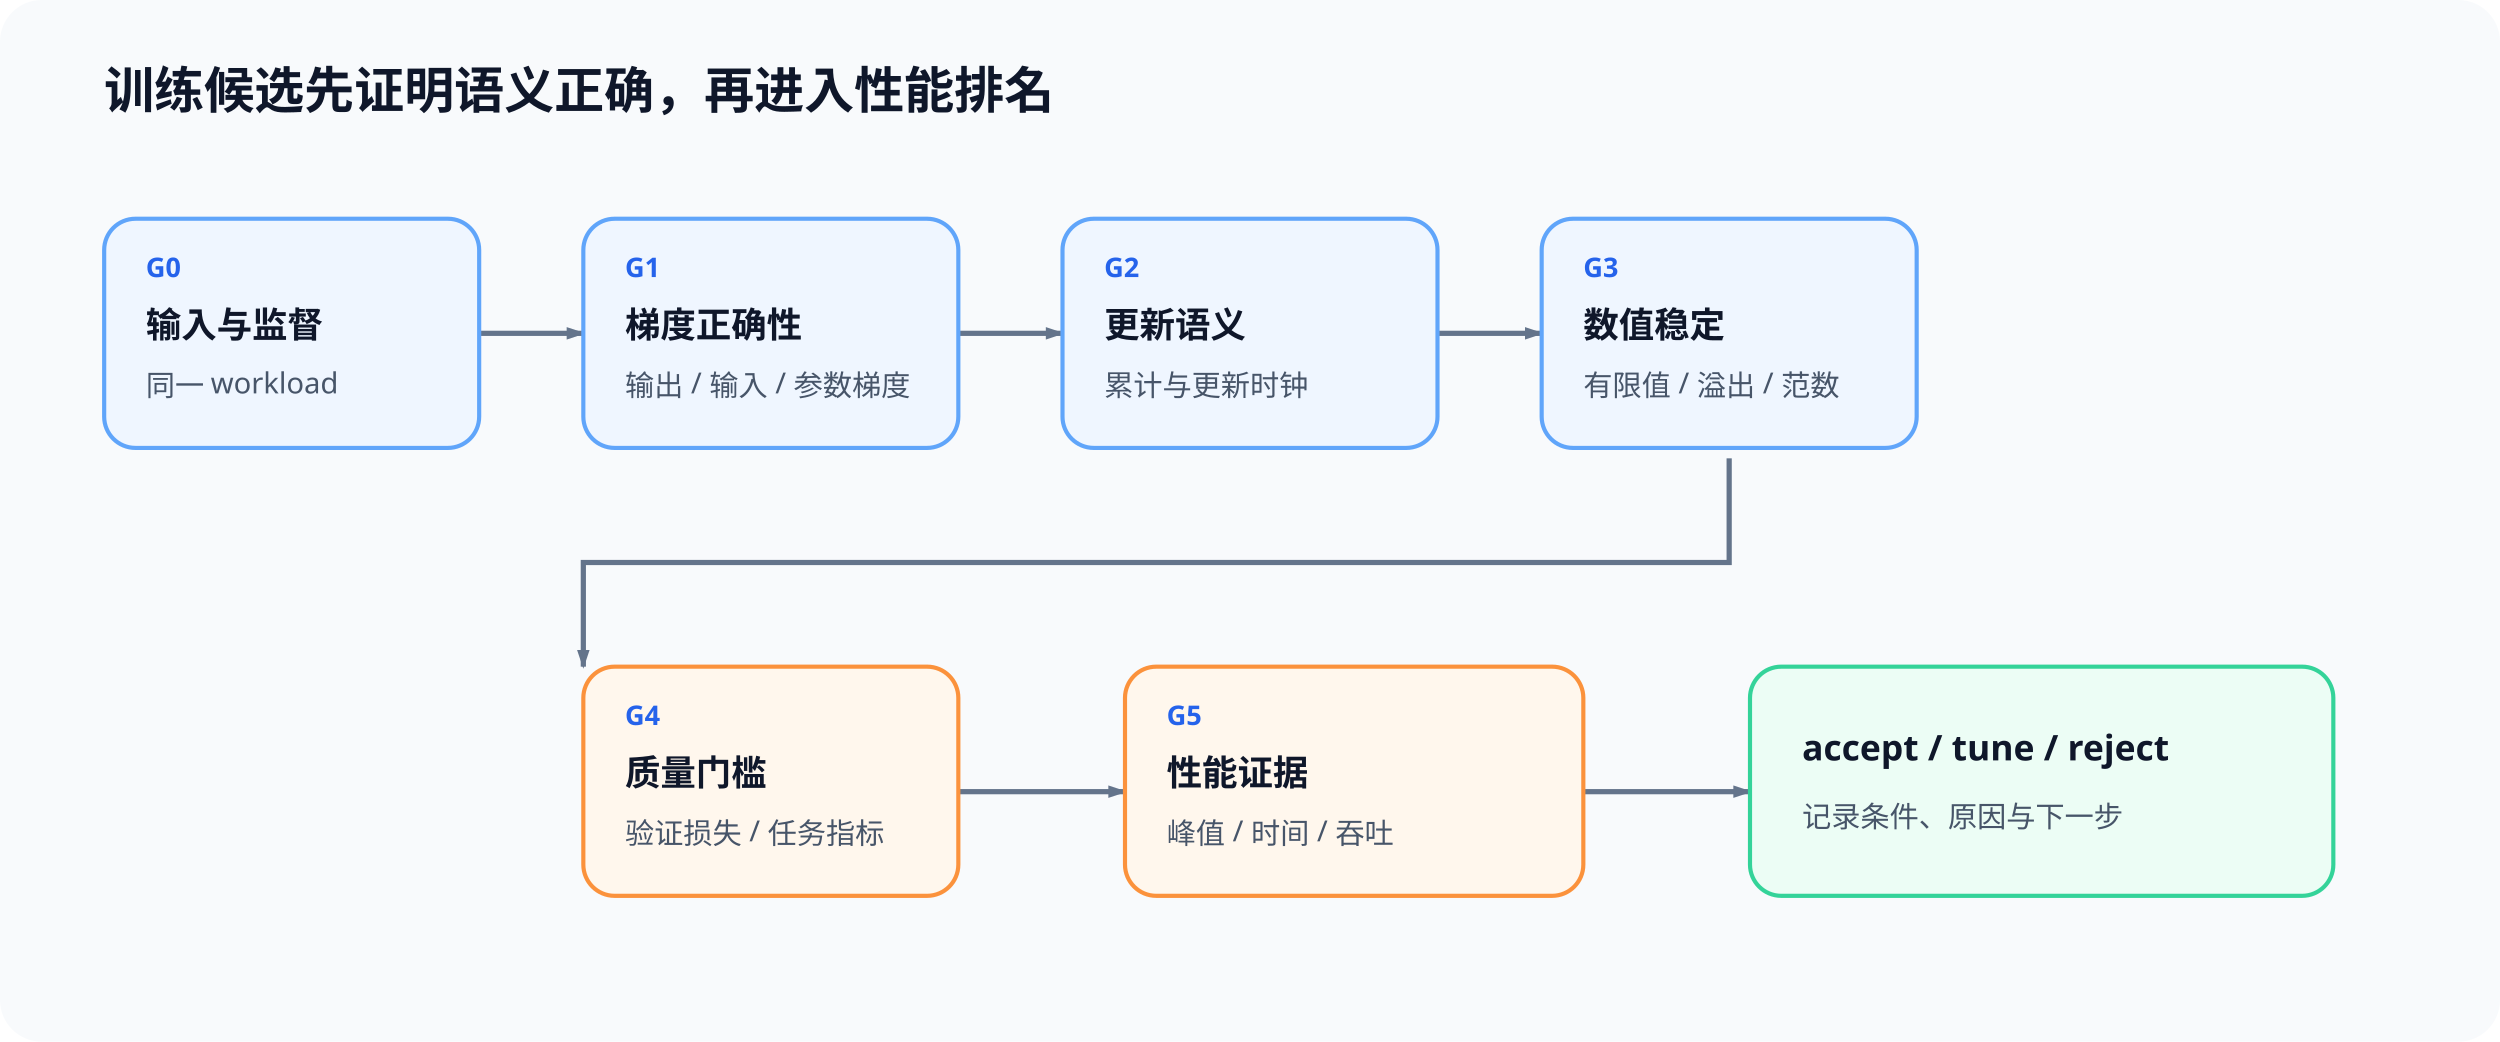
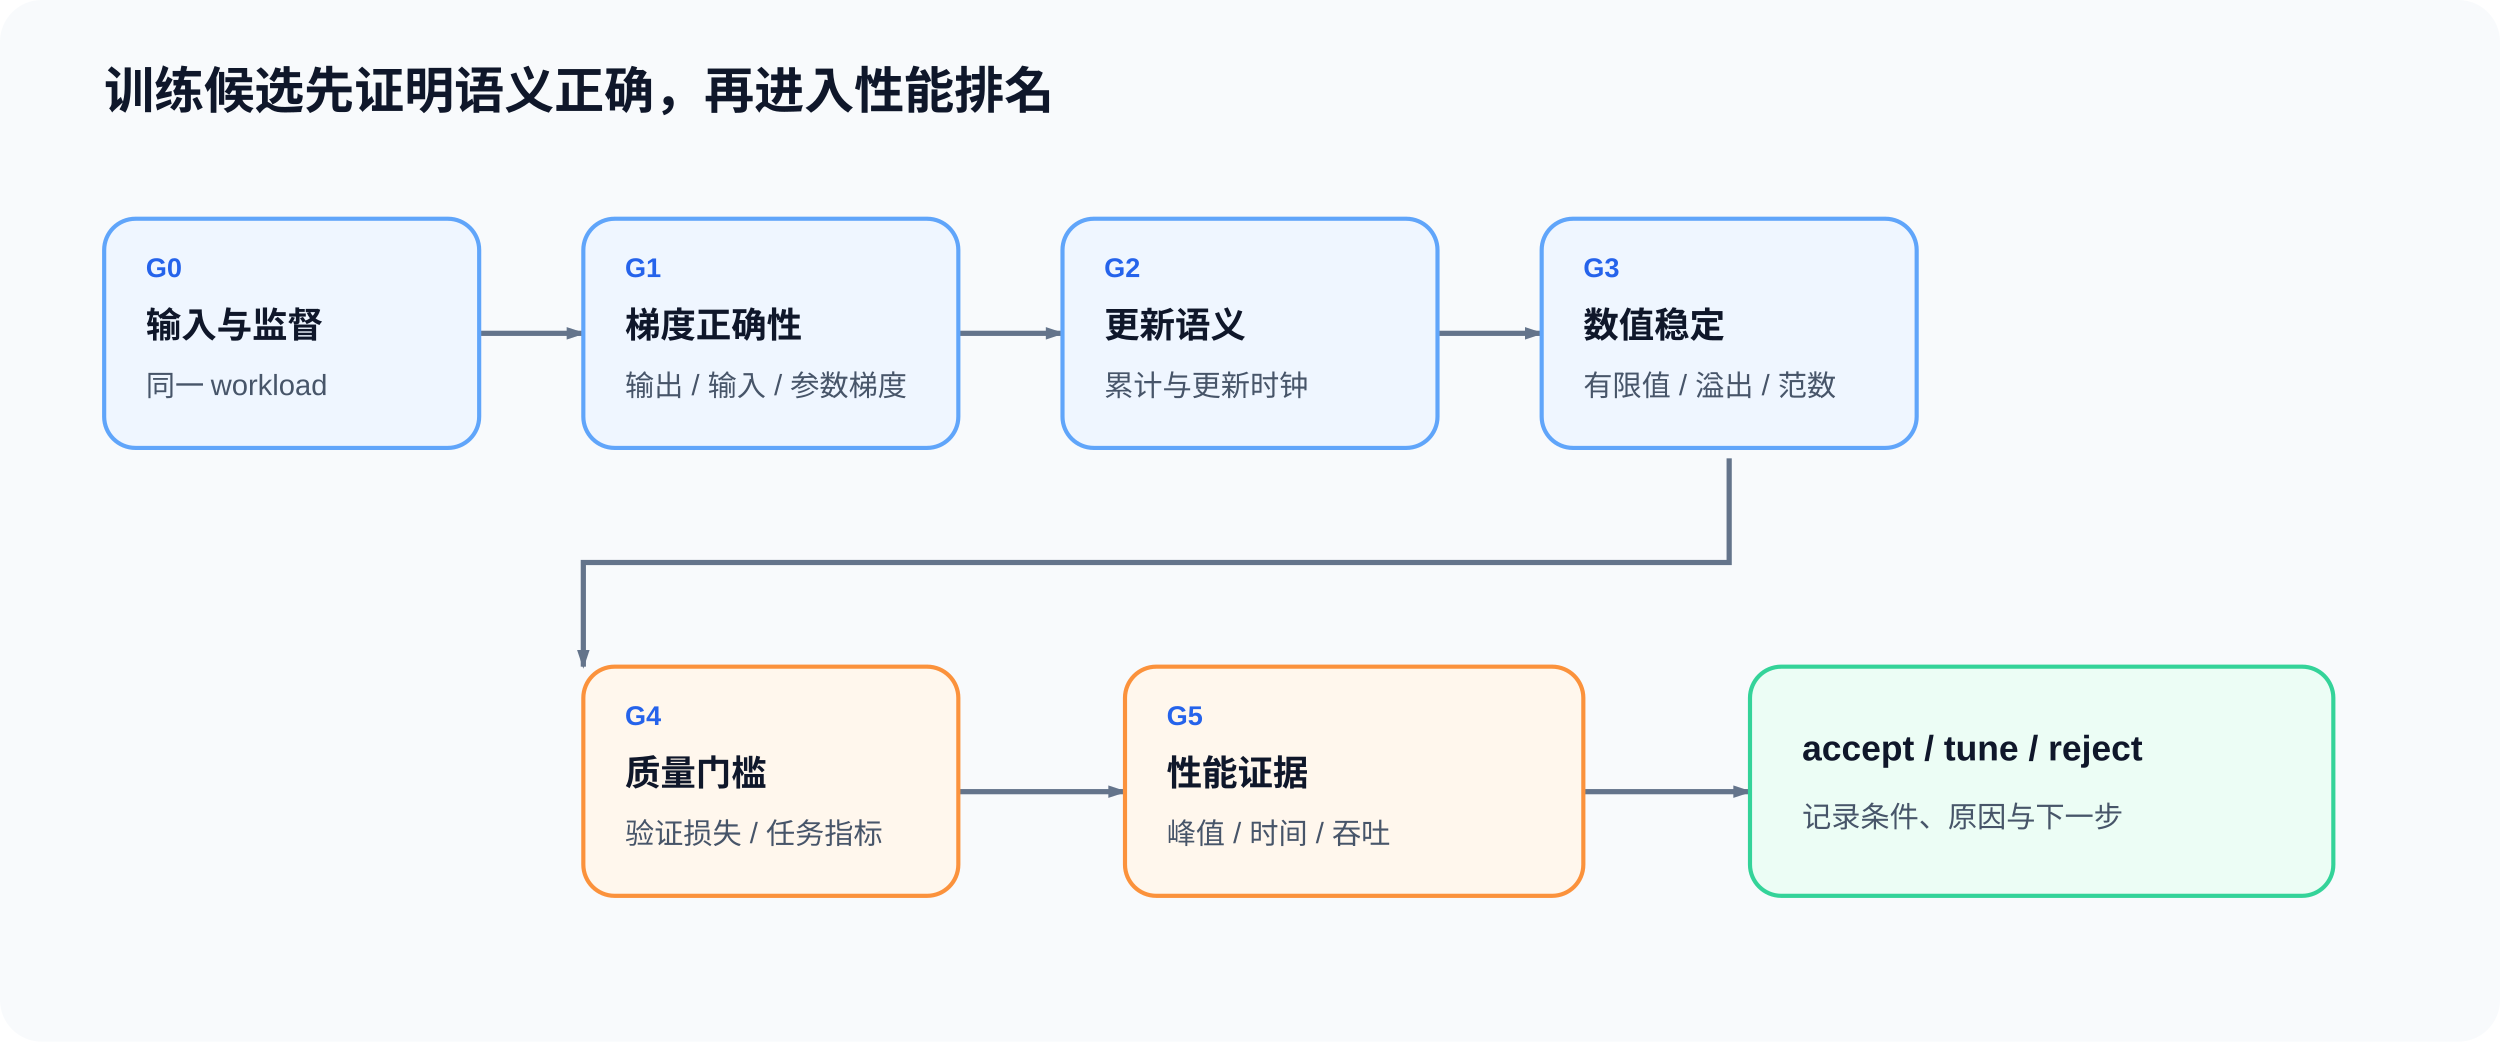
<svg xmlns="http://www.w3.org/2000/svg" width="1200" height="500" viewBox="0 0 1200 500" role="img" aria-labelledby="title desc">
-   <style>.bg{fill:#f8fafc}.line{stroke:#64748b;stroke-width:2.5;fill:none;marker-end:url(#a)}.gate{fill:#eff6ff;stroke:#60a5fa;stroke-width:2}.quality{fill:#fff7ed;stroke:#fb923c;stroke-width:2}.decision{fill:#ecfdf5;stroke:#34d399;stroke-width:2}.n{font:700 17px sans-serif;fill:#0f172a}.s{font:14px sans-serif;fill:#475569}.tag{font:700 13px sans-serif;fill:#2563eb}.t{font:700 24px sans-serif;fill:#0f172a}</style>
+   <style>.bg{fill:#f8fafc}.line{stroke:#64748b;stroke-width:2.5;fill:none;marker-end:url(#a)}.gate{fill:#eff6ff;stroke:#60a5fa;stroke-width:2}.quality{fill:#fff7ed;stroke:#fb923c;stroke-width:2}.decision{fill:#ecfdf5;stroke:#34d399;stroke-width:2}.n{font-family:Arial,'Microsoft YaHei',sans-serif;font-size:17px;font-weight:700;fill:#0f172a}.s{font-family:Arial,'Microsoft YaHei',sans-serif;font-size:14px;fill:#475569}.tag{font-family:Arial,'Microsoft YaHei',sans-serif;font-size:13px;font-weight:700;fill:#2563eb}.t{font-family:Arial,'Microsoft YaHei',sans-serif;font-size:24px;font-weight:700;fill:#0f172a}</style>
  <defs>
    <marker id="a" markerWidth="9" markerHeight="9" refX="8" refY="3" orient="auto" markerUnits="userSpaceOnUse">
      <path d="M0 0L9 3L0 6z" fill="#64748b" />
    </marker>
  </defs>
  <rect class="bg" width="1200" height="500" rx="20" />
  <text x="50" y="52" class="t">训练候选先证明语义正确，再进入性能排名</text>
  <path class="line" d="M230 160H280" />
  <path class="line" d="M460 160H510" />
  <path class="line" d="M690 160H740" />
  <path class="line" d="M830 220V270H280V320" />
  <path class="line" d="M460 380H540" />
  <path class="line" d="M760 380H840" />
  <g>
    <rect class="gate" x="50" y="105" width="180" height="110" rx="15" />
    <text x="70" y="133" class="tag">G0</text>
    <text x="70" y="162" class="n">输入与监督</text>
    <text x="70" y="190" class="s">同一 workload</text>
  </g>
  <g>
    <rect class="gate" x="280" y="105" width="180" height="110" rx="15" />
    <text x="300" y="133" class="tag">G1</text>
    <text x="300" y="162" class="n">梯度正确性</text>
    <text x="300" y="190" class="s">输出 / 输入 / 参数梯度</text>
  </g>
  <g>
    <rect class="gate" x="510" y="105" width="180" height="110" rx="15" />
    <text x="530" y="133" class="tag">G2</text>
    <text x="530" y="162" class="n">更新语义</text>
    <text x="530" y="190" class="s">累计与更新时钟</text>
  </g>
  <g>
    <rect class="gate" x="740" y="105" width="180" height="110" rx="15" />
    <text x="760" y="133" class="tag">G3</text>
    <text x="760" y="162" class="n">数值稳定</text>
    <text x="760" y="190" class="s">有限值 / 溢出 / 范数</text>
  </g>
  <g>
    <rect class="quality" x="280" y="320" width="180" height="110" rx="15" />
    <text x="300" y="348" class="tag">G4</text>
    <text x="300" y="377" class="n">质量门槛</text>
    <text x="300" y="405" class="s">验证损失 / 任务指标</text>
  </g>
  <g>
    <rect class="quality" x="540" y="320" width="220" height="110" rx="15" />
    <text x="560" y="348" class="tag">G5</text>
    <text x="560" y="377" class="n">性能证据</text>
    <text x="560" y="405" class="s">峰值 / 时间 / 吞吐</text>
  </g>
  <g>
    <rect class="decision" x="840" y="320" width="280" height="110" rx="15" />
    <text x="865" y="365" class="n">accept / tune / reject</text>
    <text x="865" y="397" class="s">记录条件、原因与下一步</text>
  </g>
</svg>
